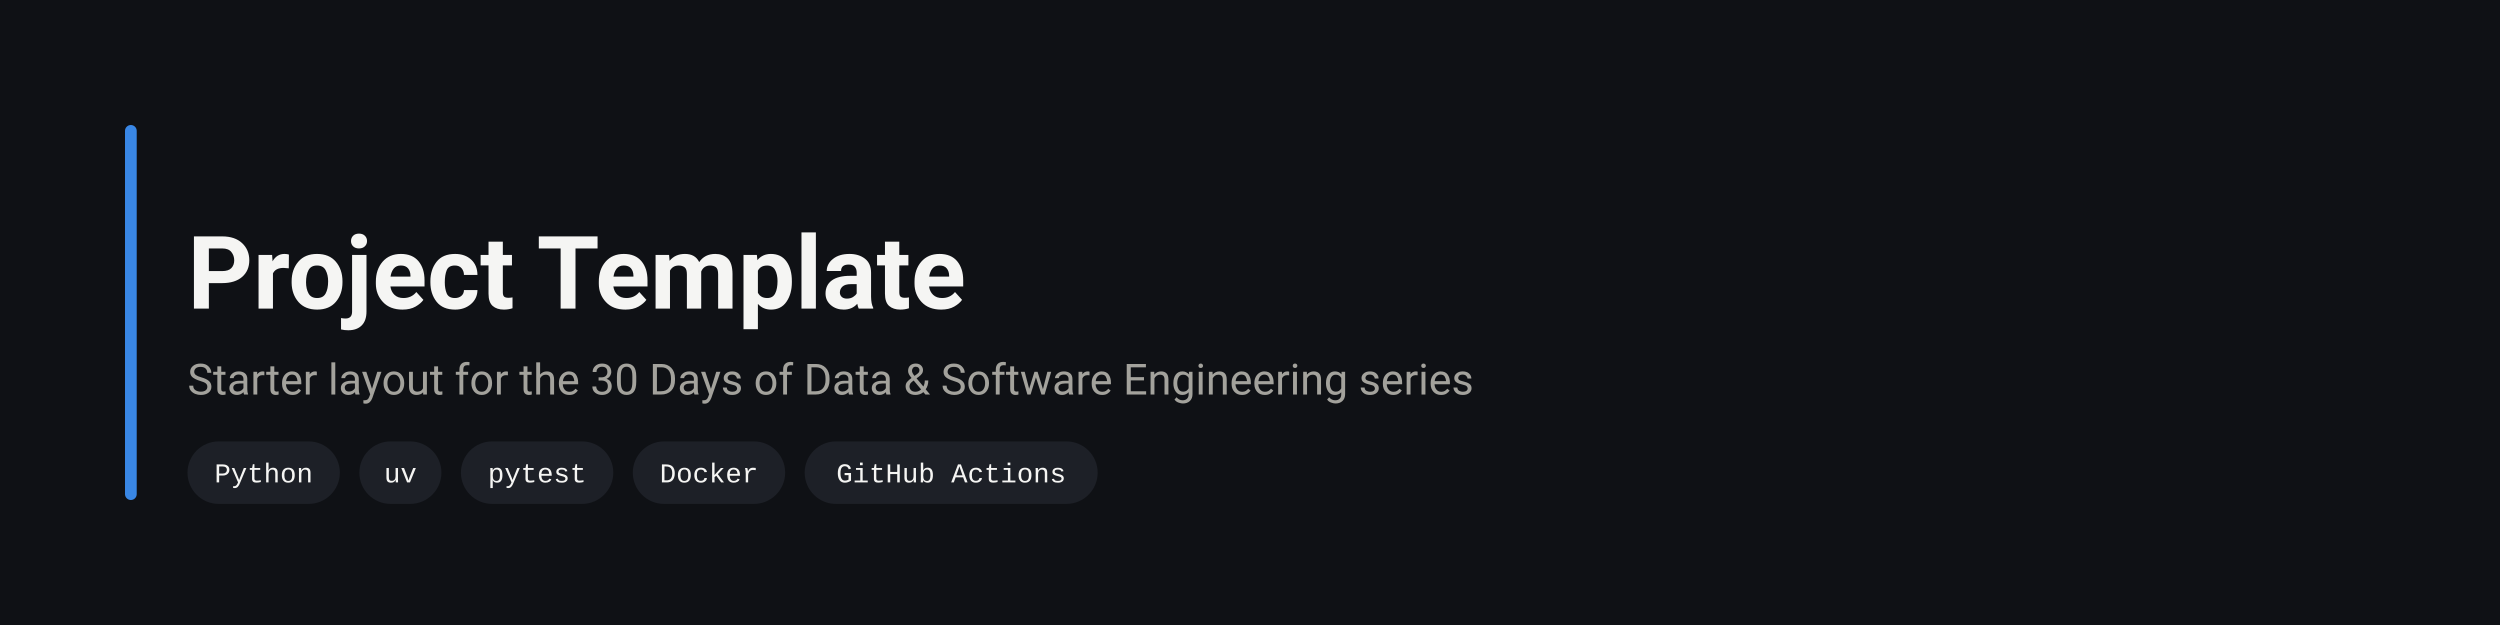
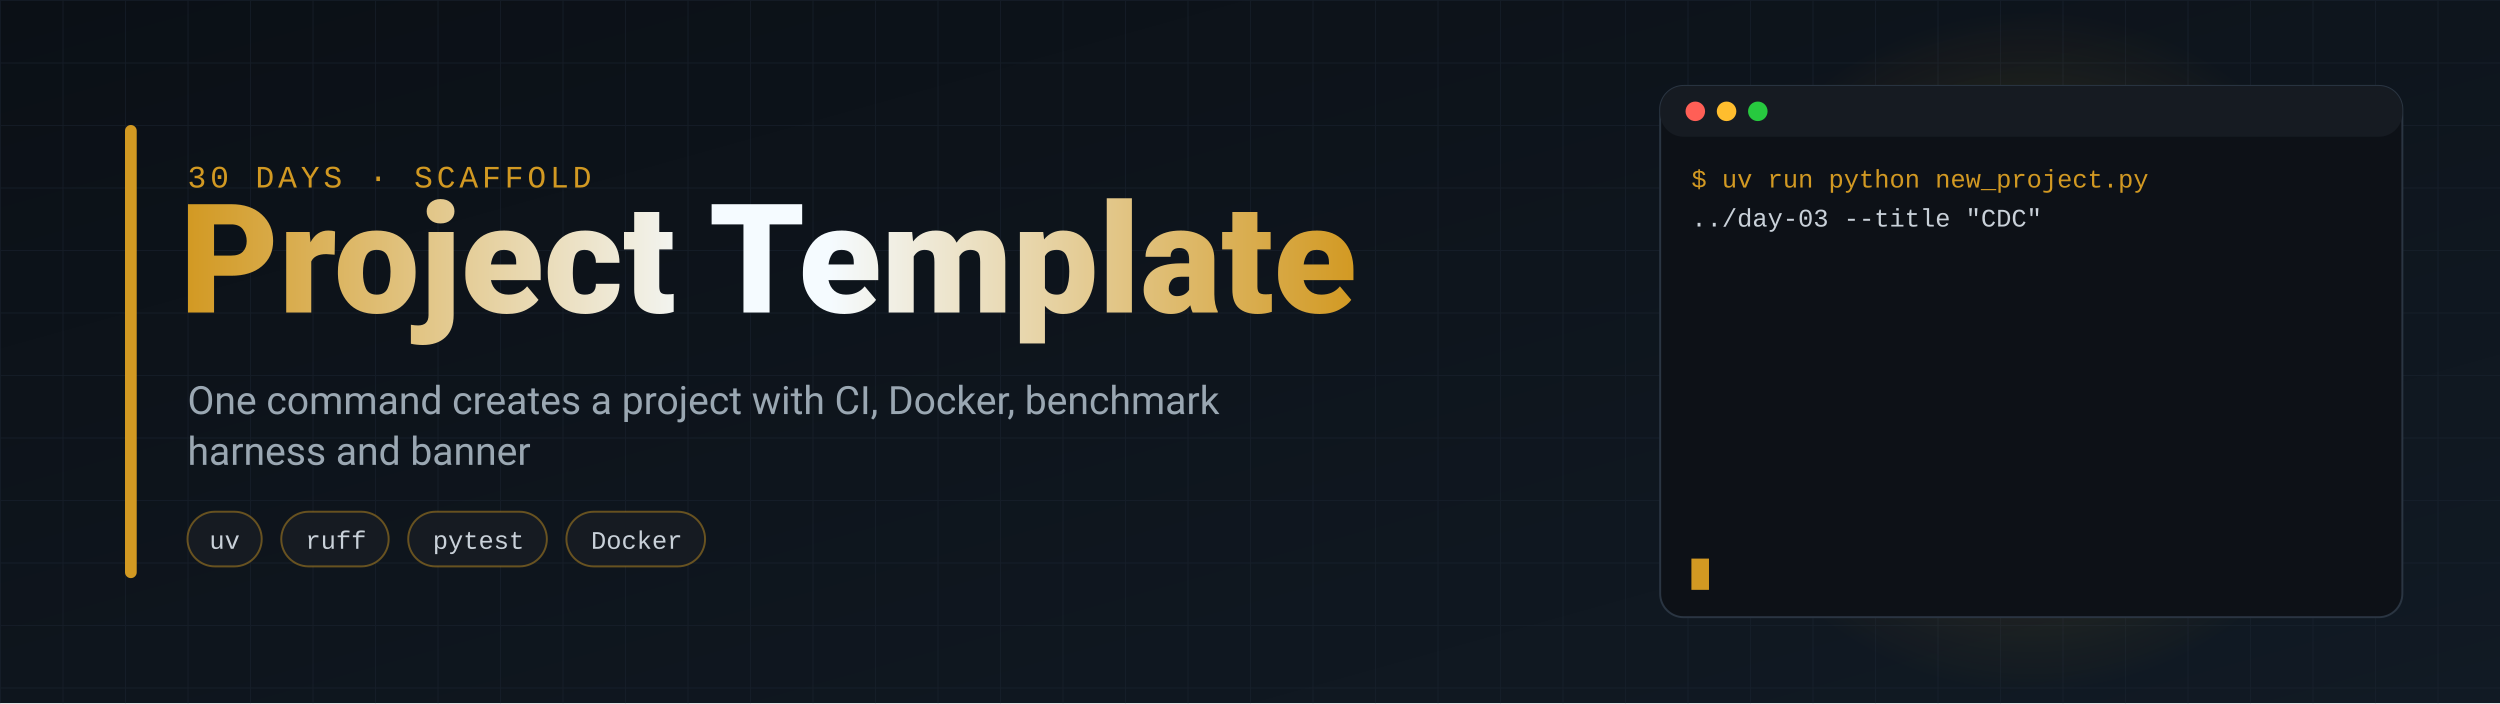
- <svg xmlns="http://www.w3.org/2000/svg" width="1280" height="320" viewBox="0 0 1280 320" role="img" aria-label="Project Template">
-   <rect width="1280" height="320" fill="#0f1115" />
-   <rect x="64" y="64" width="6" height="192" rx="3" fill="#3987e5" />
-   <text x="96" y="158" fill="#f5f5f3" font-family="ui-sans-serif, -apple-system, 'Segoe UI', Roboto, Helvetica, Arial, sans-serif" font-size="52" font-weight="700">Project Template</text>
-   <text x="96" y="202" fill="#a3a29c" font-family="ui-sans-serif, -apple-system, 'Segoe UI', Roboto, Helvetica, Arial, sans-serif" font-size="22">Starter layout for the 30 Days of Data &amp; Software Engineering series</text>
-   <rect x="96" y="226" width="78" height="32" rx="16" fill="#1d2027" />
-   <text x="135.0" y="247" fill="#f5f5f3" font-family="ui-monospace, SFMono-Regular, Consolas, 'Liberation Mono', monospace" font-size="14" text-anchor="middle">Python</text>
-   <rect x="184" y="226" width="42" height="32" rx="16" fill="#1d2027" />
-   <text x="205.0" y="247" fill="#f5f5f3" font-family="ui-monospace, SFMono-Regular, Consolas, 'Liberation Mono', monospace" font-size="14" text-anchor="middle">uv</text>
-   <rect x="236" y="226" width="78" height="32" rx="16" fill="#1d2027" />
-   <text x="275.0" y="247" fill="#f5f5f3" font-family="ui-monospace, SFMono-Regular, Consolas, 'Liberation Mono', monospace" font-size="14" text-anchor="middle">pytest</text>
-   <rect x="324" y="226" width="78" height="32" rx="16" fill="#1d2027" />
-   <text x="363.0" y="247" fill="#f5f5f3" font-family="ui-monospace, SFMono-Regular, Consolas, 'Liberation Mono', monospace" font-size="14" text-anchor="middle">Docker</text>
-   <rect x="412" y="226" width="150" height="32" rx="16" fill="#1d2027" />
-   <text x="487.0" y="247" fill="#f5f5f3" font-family="ui-monospace, SFMono-Regular, Consolas, 'Liberation Mono', monospace" font-size="14" text-anchor="middle">GitHub Actions</text>
+ <svg xmlns="http://www.w3.org/2000/svg" width="1280" height="360" viewBox="0 0 1280 360" role="img" aria-label="Project Template: One command creates a project with CI, Docker, benchmark harness and banner">
+   <defs>
+     <linearGradient id="bg" x1="0" y1="0" x2="1" y2="1">
+       <stop offset="0" stop-color="#0b1016" />
+       <stop offset="1" stop-color="#111a24" />
+     </linearGradient>
+     <linearGradient id="shine" x1="0" y1="0" x2="1" y2="0">
+       <stop offset="0" stop-color="#d29922" />
+       <stop offset="0.45" stop-color="#f5fbff" />
+       <stop offset="0.55" stop-color="#f5fbff" />
+       <stop offset="1" stop-color="#d29922" />
+       <animateTransform attributeName="gradientTransform" type="translate" values="-1 0; 1 0" dur="4.5s" repeatCount="indefinite" />
+     </linearGradient>
+     <radialGradient id="glow" cx="0.5" cy="0.5" r="0.5">
+       <stop offset="0" stop-color="#d29922" stop-opacity="0.30" />
+       <stop offset="1" stop-color="#d29922" stop-opacity="0" />
+     </radialGradient>
+     <pattern id="grid" width="32" height="32" patternUnits="userSpaceOnUse">
+       <path d="M32 0H0V32" fill="none" stroke="#1b2430" stroke-width="1" />
+     </pattern>
+     <style>
+       .sans { font-family: 'Segoe UI', Roboto, Helvetica, Arial, sans-serif; } .mono { font-family: ui-monospace, 'Cascadia Code', Consolas, 'Liberation Mono', monospace; }
+       .pulse { animation: pulse 3s ease-in-out infinite; transform-origin: 1040px 180px; }
+       @keyframes pulse { 0%, 100% { transform: scale(0.92); opacity: .65; } 50% { transform: scale(1.08); opacity: 1; } }
+       .fade { opacity: 0; animation: fade 8s infinite; }
+       @keyframes fade { 0% { opacity: 0; transform: translateY(8px); } 6% { opacity: 1; transform: none; } 88% { opacity: 1; } 96%, 100% { opacity: 0; } }
+       .grow { transform-box: fill-box; transform-origin: bottom; animation: grow 8s ease-out infinite; }
+       @keyframes grow { 0% { transform: scaleY(0); } 18% { transform: scaleY(1); } 88% { transform: scaleY(1); opacity: 1; } 96%, 100% { transform: scaleY(1); opacity: 0; } }
+       .growx { transform-box: fill-box; transform-origin: left; animation: growx 8s ease-out infinite; }
+       @keyframes growx { 0% { transform: scaleX(0); } 18% { transform: scaleX(1); } 88% { transform: scaleX(1); opacity: 1; } 96%, 100% { transform: scaleX(1); opacity: 0; } }
+       .draw { stroke-dasharray: 1000; stroke-dashoffset: 1000; animation: draw 8s ease-in-out infinite; }
+       @keyframes draw { 0% { stroke-dashoffset: 1000; } 35% { stroke-dashoffset: 0; } 88% { stroke-dashoffset: 0; opacity: 1; } 96%, 100% { opacity: 0; } }
+       .flow { stroke-dasharray: 6 8; animation: flow 1.4s linear infinite; }
+       @keyframes flow { to { stroke-dashoffset: -28; } }
+       .blink { animation: blink 1s steps(1) infinite; } @keyframes blink { 50% { opacity: 0; } }
+       .d1 { animation-delay: .3s; } .d2 { animation-delay: .6s; } .d3 { animation-delay: .9s; }
+       .d4 { animation-delay: 1.2s; } .d5 { animation-delay: 1.5s; } .d6 { animation-delay: 1.8s; }
+       .d7 { animation-delay: 2.1s; } .d8 { animation-delay: 2.4s; } .d9 { animation-delay: 2.7s; }
+     </style>
+   </defs>
+   <rect width="1280" height="360" fill="url(#bg)" />
+   <rect width="1280" height="360" fill="url(#grid)" opacity="0.55" />
+   <circle class="pulse" cx="1040" cy="180" r="175" fill="url(#glow)" />
+   <rect x="64" y="64" width="6" height="232" rx="3" fill="#d29922" />
+   <text x="96" y="96" class="mono" font-size="16" fill="#d29922" letter-spacing="2">30 DAYS · SCAFFOLD</text>
+   <text x="92" y="160" class="sans" font-size="78" font-weight="800" fill="url(#shine)">Project Template</text>
+   <text x="96" y="212" class="sans" font-size="20" fill="#9aa7b2">One command creates a project with CI, Docker, benchmark</text>
+   <text x="96" y="238" class="sans" font-size="20" fill="#9aa7b2">harness and banner</text>
+   <rect x="96" y="262" width="38" height="28" rx="14" fill="#161b22" stroke="#d29922" stroke-opacity="0.45" />
+   <text x="115" y="281" text-anchor="middle" class="mono" font-size="13" fill="#c9d1d9">uv</text>
+   <rect x="144" y="262" width="55" height="28" rx="14" fill="#161b22" stroke="#d29922" stroke-opacity="0.45" />
+   <text x="172" y="281" text-anchor="middle" class="mono" font-size="13" fill="#c9d1d9">ruff</text>
+   <rect x="209" y="262" width="71" height="28" rx="14" fill="#161b22" stroke="#d29922" stroke-opacity="0.45" />
+   <text x="245" y="281" text-anchor="middle" class="mono" font-size="13" fill="#c9d1d9">pytest</text>
+   <rect x="290" y="262" width="71" height="28" rx="14" fill="#161b22" stroke="#d29922" stroke-opacity="0.45" />
+   <text x="326" y="281" text-anchor="middle" class="mono" font-size="13" fill="#c9d1d9">Docker</text>
+   <g>
+     <rect x="850" y="44" width="380" height="272" rx="12" fill="#0d1117" stroke="#2a3542" />
+     <rect x="850" y="44" width="380" height="26" rx="12" fill="#161b22" />
+     <circle cx="868" cy="57" r="5" fill="#ff5f56" />
+     <circle cx="884" cy="57" r="5" fill="#ffbd2e" />
+     <circle cx="900" cy="57" r="5" fill="#27c93f" />
+     <text x="866" y="96" class="mono" font-size="13" fill="#d29922">$ uv run python new_project.py</text>
+     <text x="866" y="116" class="mono" font-size="13" fill="#c9d1d9">    ../day-03 --title "CDC"</text>
+     <text x="866" y="150" class="mono fade d2" font-size="13" fill="#8b949e">✓ pyproject.toml   uv + ruff + pytest</text>
+     <text x="866" y="174" class="mono fade d3" font-size="13" fill="#8b949e">✓ .github/workflows/ci.yml</text>
+     <text x="866" y="198" class="mono fade d4" font-size="13" fill="#8b949e">✓ Dockerfile        non-root</text>
+     <text x="866" y="222" class="mono fade d5" font-size="13" fill="#8b949e">✓ bench/harness.py  time + RSS</text>
+     <text x="866" y="246" class="mono fade d6" font-size="13" fill="#8b949e">✓ docs/assets/banner.svg</text>
+     <text x="866" y="270" class="mono fade d7" font-size="13" fill="#3fb950">✓ first commit on main</text>
+     <rect class="blink" x="866" y="286" width="9" height="16" fill="#d29922" />
+   </g>
</svg>
